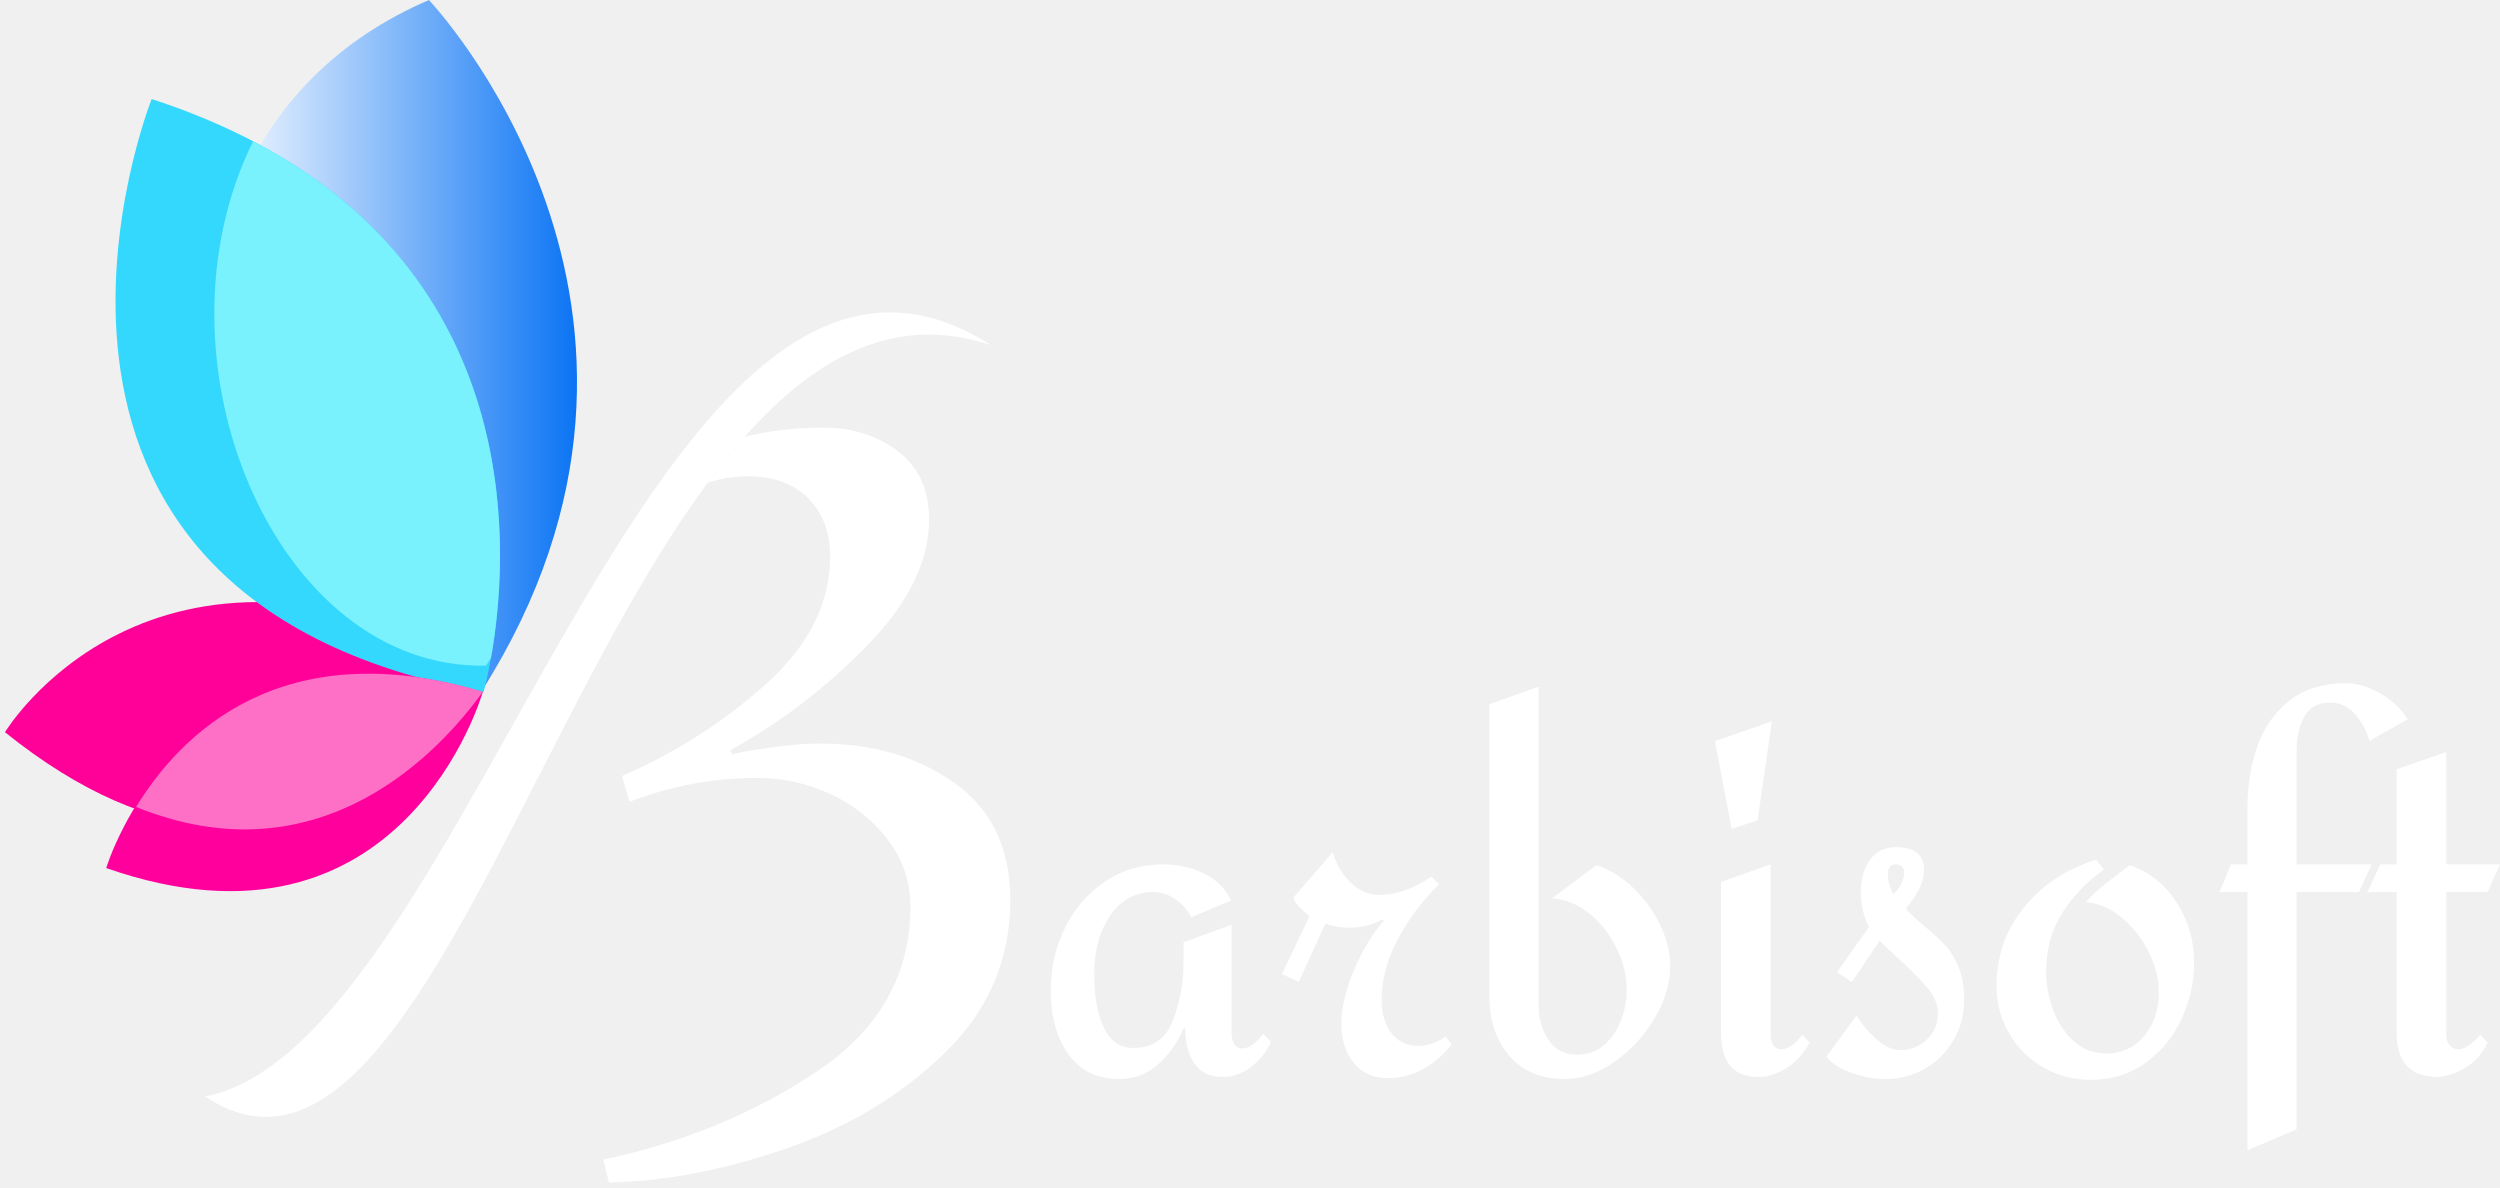
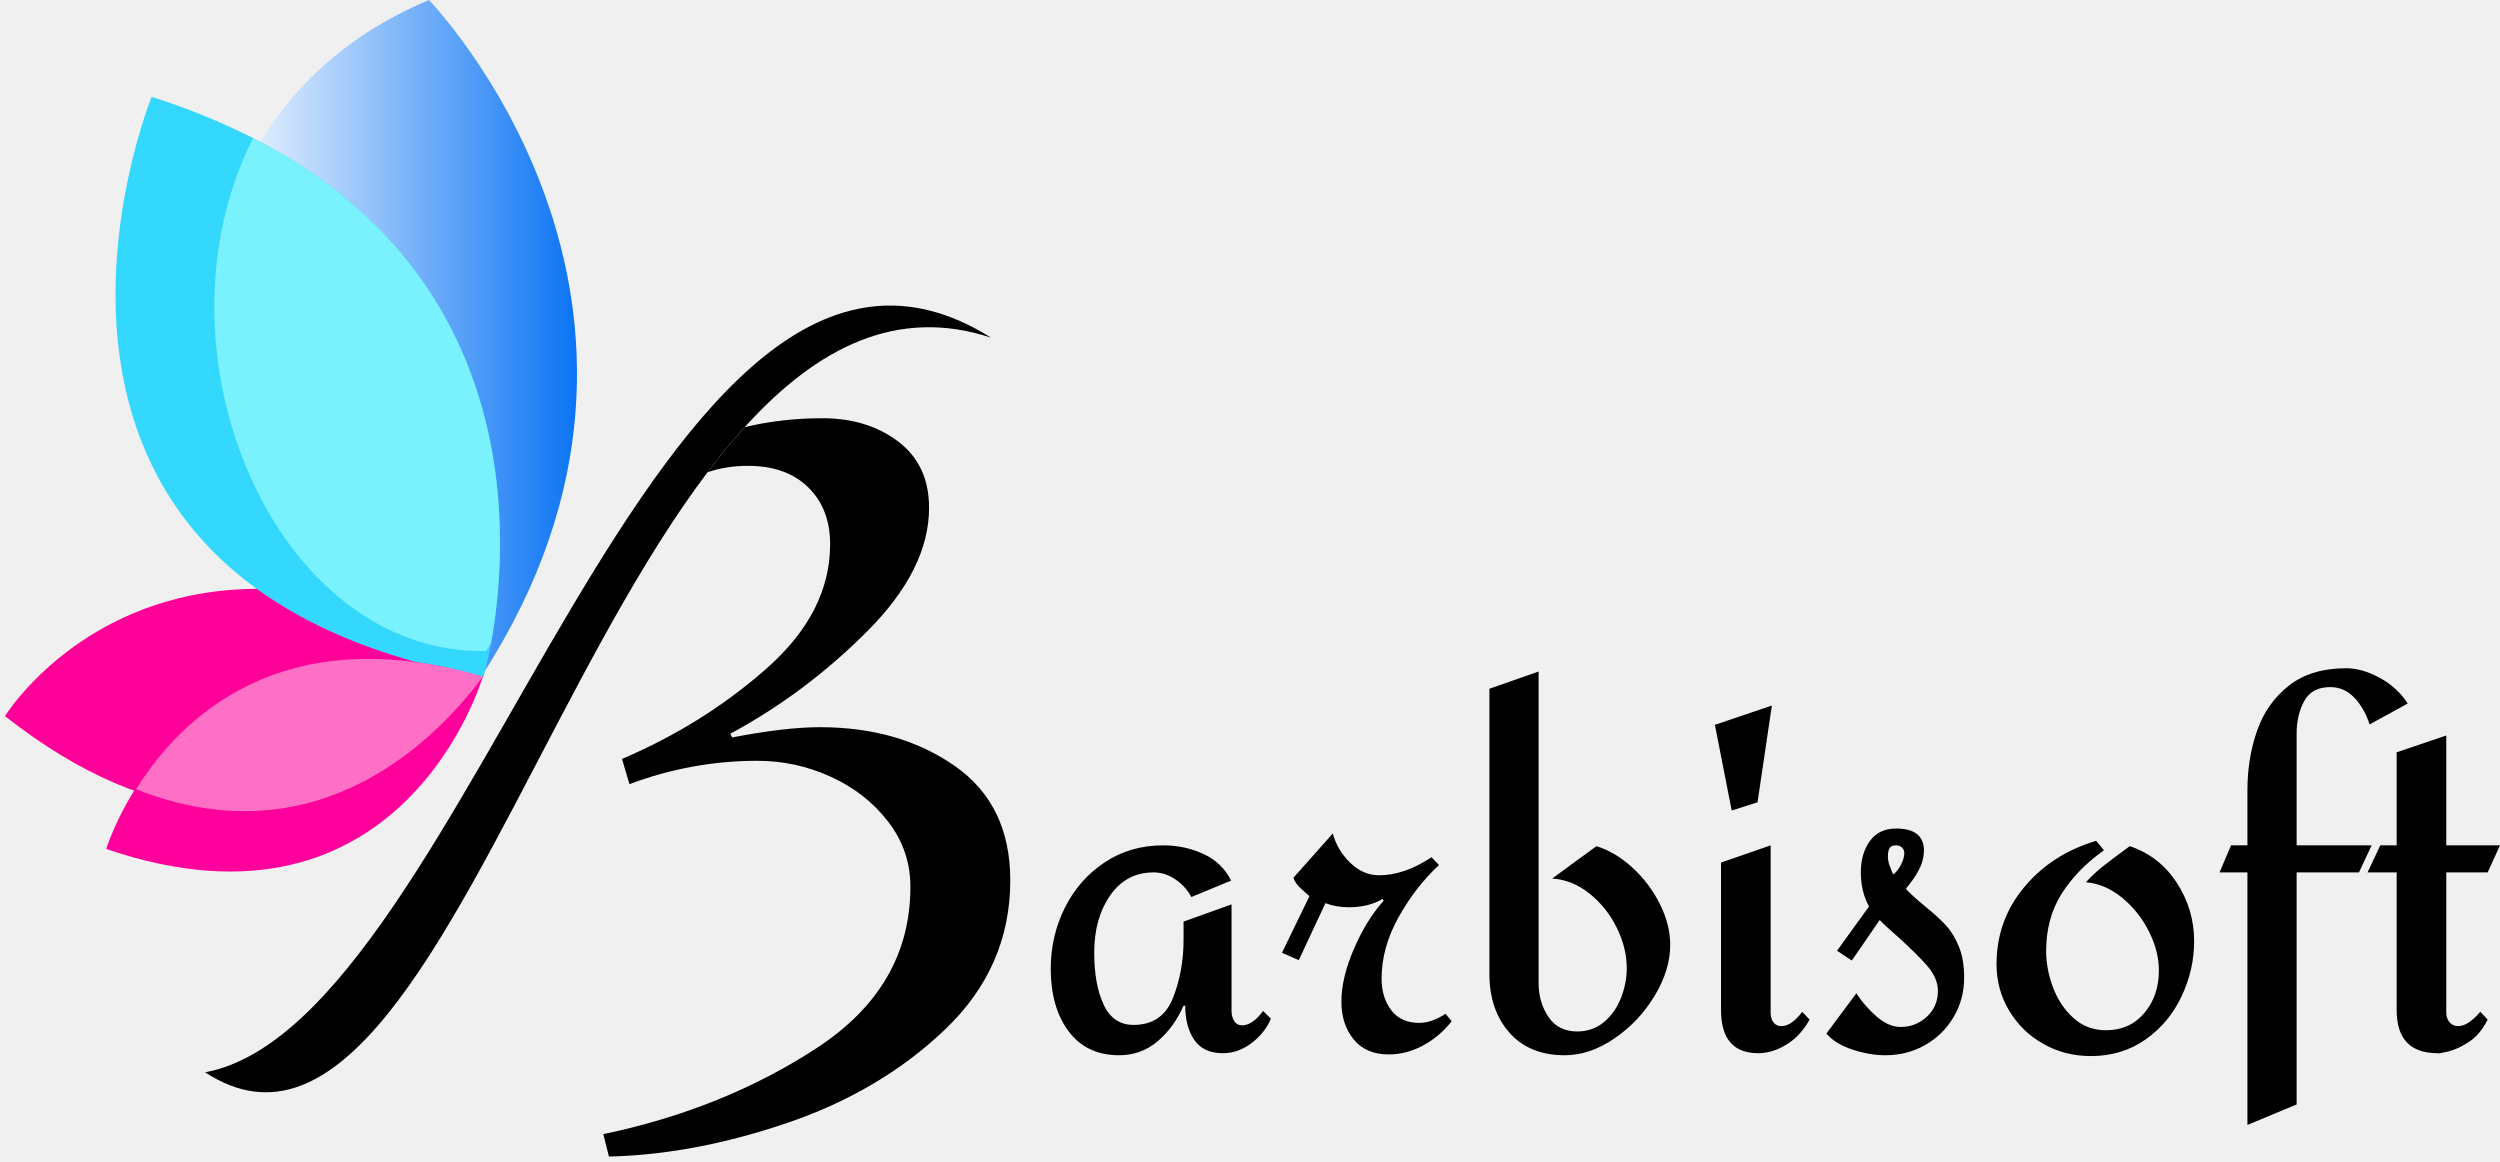
- <svg xmlns="http://www.w3.org/2000/svg" width="80" height="38" viewBox="0 0 80 38" fill="none">
-   <path fill-rule="evenodd" clip-rule="evenodd" d="M37.219 27.66C37.682 27.66 38.113 27.754 38.511 27.942C38.909 28.13 39.204 28.42 39.396 28.814L38.124 29.35C38.001 29.118 37.831 28.925 37.612 28.773C37.394 28.621 37.162 28.545 36.917 28.545C36.331 28.545 35.867 28.796 35.526 29.297C35.185 29.797 35.015 30.423 35.015 31.175C35.015 31.863 35.115 32.429 35.316 32.871C35.517 33.314 35.837 33.535 36.274 33.535C36.886 33.535 37.306 33.242 37.533 32.657C37.761 32.071 37.874 31.434 37.874 30.745V30.155L39.409 29.592V33.079C39.409 33.205 39.438 33.314 39.495 33.408C39.552 33.502 39.637 33.549 39.751 33.549C39.969 33.549 40.192 33.392 40.42 33.079L40.669 33.334C40.538 33.647 40.33 33.913 40.046 34.132C39.761 34.352 39.458 34.461 39.134 34.461C38.714 34.461 38.408 34.316 38.216 34.025C38.023 33.734 37.927 33.361 37.927 32.905H37.874C37.665 33.388 37.385 33.779 37.035 34.079C36.685 34.378 36.278 34.528 35.815 34.528C35.115 34.528 34.575 34.267 34.195 33.743C33.814 33.22 33.624 32.538 33.624 31.698C33.624 30.982 33.775 30.316 34.077 29.699C34.378 29.082 34.803 28.588 35.349 28.217C35.896 27.846 36.519 27.66 37.219 27.66ZM44.276 29.471C43.909 29.891 43.592 30.417 43.325 31.047C43.059 31.678 42.925 32.252 42.925 32.771C42.925 33.272 43.056 33.685 43.319 34.012C43.581 34.338 43.953 34.501 44.434 34.501C44.819 34.501 45.188 34.403 45.542 34.206C45.897 34.009 46.201 33.746 46.454 33.415L46.258 33.173C45.96 33.37 45.68 33.468 45.418 33.468C45.024 33.468 44.725 33.33 44.519 33.053C44.314 32.775 44.211 32.431 44.211 32.02C44.211 31.349 44.39 30.683 44.749 30.021C45.107 29.359 45.54 28.787 46.048 28.304L45.811 28.049C45.225 28.443 44.666 28.639 44.132 28.639C43.791 28.639 43.483 28.503 43.207 28.23C42.932 27.957 42.746 27.638 42.65 27.271L41.39 28.72C41.425 28.845 41.513 28.97 41.653 29.095C41.793 29.221 41.876 29.297 41.902 29.323L41.023 31.175L41.561 31.416L42.414 29.552C42.641 29.641 42.89 29.686 43.161 29.686C43.581 29.686 43.94 29.596 44.237 29.417L44.276 29.471ZM53.447 30.92C53.447 31.465 53.28 32.02 52.948 32.583C52.616 33.146 52.187 33.611 51.663 33.978C51.138 34.345 50.609 34.528 50.075 34.528C49.314 34.528 48.722 34.28 48.297 33.784C47.873 33.287 47.661 32.65 47.661 31.872V22.536L49.236 21.973V32.167C49.236 32.587 49.34 32.956 49.55 33.274C49.76 33.591 50.066 33.75 50.469 33.75C50.801 33.75 51.087 33.647 51.328 33.441C51.568 33.236 51.75 32.972 51.872 32.65C51.995 32.328 52.056 32.006 52.056 31.684C52.056 31.237 51.949 30.792 51.735 30.35C51.52 29.907 51.23 29.536 50.862 29.236C50.495 28.937 50.097 28.773 49.668 28.747L51.085 27.687C51.487 27.812 51.87 28.045 52.233 28.384C52.596 28.724 52.889 29.12 53.112 29.572C53.335 30.023 53.447 30.473 53.447 30.92ZM56.241 26.252L55.414 26.52L54.877 23.716L56.7 23.086L56.241 26.252ZM56.661 33.133C56.661 33.267 56.691 33.374 56.752 33.455C56.814 33.535 56.897 33.576 57.002 33.576C57.22 33.576 57.444 33.419 57.671 33.106L57.907 33.361C57.715 33.719 57.468 33.992 57.166 34.179C56.864 34.367 56.565 34.461 56.267 34.461C55.471 34.461 55.073 33.992 55.073 33.053V28.224L56.661 27.66V33.133ZM60.675 27.11C61.27 27.11 61.567 27.352 61.567 27.834C61.558 28.049 61.515 28.237 61.436 28.398C61.357 28.559 61.272 28.702 61.18 28.827C61.088 28.952 61.025 29.037 60.99 29.082C61.104 29.216 61.309 29.408 61.606 29.659C61.878 29.882 62.096 30.086 62.263 30.269C62.429 30.453 62.569 30.685 62.682 30.967C62.796 31.248 62.853 31.59 62.853 31.993C62.853 32.458 62.741 32.885 62.518 33.274C62.295 33.663 61.991 33.969 61.606 34.193C61.222 34.416 60.797 34.528 60.334 34.528C59.993 34.528 59.639 34.465 59.271 34.34C58.904 34.215 58.629 34.041 58.445 33.817L59.403 32.502C59.586 32.789 59.805 33.044 60.059 33.267C60.312 33.491 60.566 33.602 60.819 33.602C61.143 33.602 61.423 33.491 61.659 33.267C61.895 33.044 62.013 32.762 62.013 32.422C62.013 32.145 61.9 31.872 61.672 31.604C61.445 31.336 61.121 31.009 60.701 30.625C60.413 30.365 60.229 30.191 60.15 30.102L59.258 31.429L58.786 31.108L59.809 29.659C59.634 29.337 59.547 28.966 59.547 28.545C59.547 28.134 59.643 27.792 59.836 27.519C60.028 27.247 60.308 27.11 60.675 27.11ZM60.675 27.66C60.57 27.66 60.5 27.691 60.465 27.754C60.43 27.817 60.413 27.906 60.413 28.022C60.413 28.121 60.43 28.219 60.465 28.317C60.5 28.416 60.539 28.514 60.583 28.613C60.679 28.541 60.763 28.434 60.833 28.291C60.903 28.148 60.938 28.022 60.938 27.915C60.938 27.843 60.913 27.783 60.865 27.734C60.817 27.685 60.754 27.66 60.675 27.66ZM67.326 27.821C66.749 28.241 66.296 28.718 65.969 29.25C65.641 29.782 65.477 30.405 65.477 31.121C65.477 31.514 65.551 31.912 65.7 32.315C65.848 32.717 66.067 33.05 66.356 33.314C66.644 33.578 66.99 33.71 67.392 33.71C67.899 33.71 68.308 33.522 68.618 33.146C68.929 32.771 69.084 32.306 69.084 31.751C69.084 31.331 68.977 30.904 68.763 30.47C68.549 30.037 68.262 29.67 67.903 29.37C67.545 29.071 67.16 28.903 66.749 28.867C66.933 28.662 67.132 28.474 67.346 28.304C67.56 28.134 67.829 27.928 68.153 27.687C68.782 27.902 69.283 28.299 69.655 28.881C70.027 29.462 70.212 30.102 70.212 30.799C70.212 31.416 70.079 32.015 69.812 32.596C69.546 33.178 69.161 33.649 68.658 34.012C68.155 34.374 67.571 34.555 66.906 34.555C66.356 34.555 65.85 34.423 65.391 34.159C64.932 33.895 64.567 33.533 64.296 33.073C64.025 32.612 63.889 32.105 63.889 31.55C63.889 30.593 64.184 29.753 64.775 29.028C65.365 28.304 66.132 27.799 67.077 27.512L67.326 27.821ZM75.079 21.865C75.421 21.865 75.779 21.97 76.155 22.18C76.531 22.391 76.829 22.67 77.047 23.019L75.827 23.703C75.714 23.345 75.55 23.052 75.335 22.824C75.121 22.596 74.865 22.482 74.568 22.482C74.174 22.482 73.897 22.634 73.735 22.938C73.573 23.242 73.492 23.596 73.492 23.998V27.66H75.893L75.486 28.545H73.492V36.138L71.918 36.809V28.545H71.026L71.393 27.66H71.918V25.849C71.918 25.161 72.021 24.515 72.226 23.911C72.432 23.307 72.771 22.815 73.243 22.435C73.715 22.055 74.327 21.865 75.079 21.865ZM78.281 28.545V33.133C78.281 33.258 78.316 33.363 78.385 33.448C78.455 33.533 78.547 33.576 78.661 33.576C78.871 33.576 79.107 33.419 79.369 33.106L79.606 33.361C79.448 33.683 79.251 33.924 79.015 34.085C78.779 34.246 78.552 34.354 78.333 34.407C78.114 34.461 78.005 34.479 78.005 34.461C77.13 34.461 76.693 33.992 76.693 33.053V28.545H75.762L76.168 27.66H76.693V24.615L78.281 24.065V27.66H79.999L79.606 28.545H78.281Z" fill="white" />
-   <path d="M13.725 0.001C13.725 0.001 23.157 9.915 15.408 22.125C6.528 22.314 2.102 4.993 13.725 0.001Z" fill="url(#paint0_linear_139_2)" />
-   <path fill-rule="evenodd" clip-rule="evenodd" d="M6.563 35.086C15.063 33.469 20.972 4.145 31.714 11.048C19.671 6.975 15.118 40.809 6.563 35.086Z" fill="white" />
-   <path fill-rule="evenodd" clip-rule="evenodd" d="M0.159 23.431C0.159 23.431 4.797 15.717 15.58 21.285C15.58 21.285 10.004 31.344 0.159 23.431Z" fill="#FF0098" />
-   <path fill-rule="evenodd" clip-rule="evenodd" d="M15.468 22.16C15.468 22.16 19.596 7.97 4.853 3.169C4.853 3.169 -1.473 19.052 15.468 22.16Z" fill="#34D8FD" />
-   <path fill-rule="evenodd" clip-rule="evenodd" d="M8.1 4.521C4.642 11.504 8.816 21.444 15.554 21.3C15.608 21.216 15.661 21.132 15.713 21.047C16.265 17.949 16.943 9.144 8.1 4.521Z" fill="#79F2FD" />
-   <path fill-rule="evenodd" clip-rule="evenodd" d="M3.399 27.778C3.399 27.778 5.927 19.285 15.449 22.144C15.449 22.144 12.904 31.1 3.399 27.778V27.778Z" fill="#FF009C" />
-   <path d="M15.451 22.137C8.995 20.213 5.763 23.513 4.354 25.823C10.294 28.228 14.134 23.97 15.451 22.137Z" fill="url(#paint1_linear_139_2)" />
-   <path fill-rule="evenodd" clip-rule="evenodd" d="M25.862 15.944C26.33 16.413 26.564 17.034 26.564 17.808C26.564 19.294 25.887 20.648 24.533 21.869C23.179 23.091 21.636 24.078 19.904 24.832L20.143 25.656C21.477 25.147 22.841 24.893 24.235 24.893C25.051 24.893 25.832 25.066 26.579 25.412C27.326 25.758 27.938 26.247 28.416 26.878C28.894 27.509 29.133 28.222 29.133 29.016C29.133 31.194 28.137 32.95 26.146 34.284C24.155 35.617 21.875 36.559 19.306 37.109L19.486 37.842C21.298 37.801 23.199 37.434 25.19 36.742C27.181 36.05 28.869 35.027 30.253 33.673C31.637 32.319 32.329 30.695 32.329 28.802C32.329 27.153 31.736 25.906 30.552 25.061C29.367 24.216 27.928 23.793 26.236 23.793C25.499 23.793 24.563 23.905 23.428 24.129L23.368 24.007C24.961 23.132 26.42 22.017 27.744 20.663C29.068 19.309 29.73 17.96 29.73 16.616C29.73 15.68 29.402 14.957 28.745 14.448C28.087 13.939 27.281 13.685 26.325 13.685C25.451 13.685 24.619 13.782 23.83 13.976C23.425 14.433 23.029 14.928 22.641 15.453C23.036 15.312 23.468 15.242 23.936 15.242C24.752 15.242 25.395 15.476 25.862 15.944V15.944Z" fill="white" />
+ <svg xmlns="http://www.w3.org/2000/svg" width="409" height="190" viewBox="0 0 409 190" fill="none">
+   <path fill-rule="evenodd" clip-rule="evenodd" d="M190.28 138.3C192.649 138.3 194.852 138.769 196.886 139.708C198.921 140.647 200.43 142.1 201.413 144.068L194.908 146.751C194.282 145.588 193.41 144.627 192.292 143.866C191.174 143.106 189.989 142.726 188.737 142.726C185.741 142.726 183.371 143.978 181.628 146.482C179.884 148.986 179.012 152.116 179.012 155.872C179.012 159.315 179.526 162.143 180.555 164.356C181.583 166.569 183.215 167.676 185.451 167.676C188.581 167.676 190.727 166.212 191.89 163.283C193.052 160.355 193.633 157.169 193.633 153.726V150.775L201.48 147.958V165.396C201.48 166.022 201.626 166.57 201.916 167.039C202.207 167.509 202.643 167.743 203.224 167.743C204.342 167.743 205.482 166.961 206.645 165.396L207.919 166.67C207.248 168.235 206.186 169.565 204.733 170.661C203.28 171.756 201.726 172.304 200.072 172.304C197.926 172.304 196.361 171.578 195.377 170.124C194.393 168.671 193.902 166.804 193.902 164.524H193.633C192.56 166.939 191.129 168.895 189.341 170.393C187.552 171.891 185.473 172.639 183.103 172.639C179.526 172.639 176.765 171.332 174.82 168.716C172.875 166.1 171.902 162.691 171.902 158.488C171.902 154.911 172.674 151.579 174.216 148.494C175.759 145.409 177.928 142.939 180.722 141.083C183.517 139.227 186.703 138.3 190.28 138.3ZM226.363 147.354C224.485 149.456 222.865 152.082 221.501 155.235C220.137 158.387 219.455 161.26 219.455 163.853C219.455 166.357 220.126 168.425 221.467 170.057C222.809 171.689 224.709 172.505 227.168 172.505C229.136 172.505 231.025 172.014 232.836 171.03C234.646 170.046 236.201 168.727 237.497 167.073L236.491 165.865C234.971 166.849 233.54 167.341 232.198 167.341C230.186 167.341 228.655 166.648 227.604 165.262C226.554 163.876 226.028 162.154 226.028 160.098C226.028 156.744 226.945 153.413 228.778 150.104C230.611 146.795 232.824 143.933 235.418 141.519L234.211 140.245C231.215 142.212 228.353 143.196 225.625 143.196C223.882 143.196 222.306 142.514 220.897 141.15C219.489 139.786 218.539 138.188 218.047 136.354L211.608 143.598C211.787 144.224 212.234 144.85 212.95 145.476C213.665 146.102 214.09 146.482 214.224 146.616L209.73 155.872L212.48 157.079L216.84 147.757C218.002 148.204 219.277 148.427 220.662 148.427C222.809 148.427 224.642 147.98 226.162 147.086L226.363 147.354ZM273.245 154.598C273.245 157.325 272.396 160.098 270.697 162.914C268.998 165.731 266.807 168.056 264.124 169.889C261.441 171.723 258.736 172.639 256.008 172.639C252.118 172.639 249.089 171.399 246.921 168.917C244.752 166.436 243.668 163.25 243.668 159.36V112.679L251.716 109.862V160.835C251.716 162.937 252.253 164.781 253.326 166.368C254.399 167.956 255.964 168.749 258.02 168.749C259.719 168.749 261.184 168.235 262.414 167.207C263.643 166.178 264.571 164.859 265.197 163.25C265.823 161.64 266.136 160.03 266.136 158.421C266.136 156.185 265.588 153.96 264.493 151.747C263.397 149.534 261.911 147.678 260.033 146.18C258.155 144.682 256.12 143.866 253.929 143.732L261.173 138.434C263.23 139.06 265.186 140.222 267.041 141.921C268.897 143.62 270.395 145.599 271.535 147.857C272.675 150.115 273.245 152.362 273.245 154.598ZM287.531 131.257L283.306 132.599L280.556 118.581L289.879 115.429L287.531 131.257ZM289.677 165.664C289.677 166.335 289.834 166.871 290.147 167.274C290.46 167.676 290.885 167.877 291.421 167.877C292.539 167.877 293.679 167.095 294.842 165.53L296.049 166.804C295.066 168.593 293.802 169.957 292.26 170.896C290.717 171.835 289.186 172.304 287.665 172.304C283.597 172.304 281.562 169.957 281.562 165.262V141.117L289.677 138.3V165.664ZM310.201 135.55C313.242 135.55 314.762 136.757 314.762 139.172C314.717 140.245 314.493 141.184 314.091 141.988C313.689 142.793 313.253 143.509 312.783 144.135C312.314 144.761 311.99 145.186 311.811 145.409C312.392 146.08 313.443 147.041 314.963 148.293C316.349 149.411 317.467 150.428 318.316 151.345C319.166 152.261 319.881 153.424 320.463 154.832C321.044 156.241 321.335 157.951 321.335 159.963C321.335 162.288 320.764 164.423 319.624 166.368C318.484 168.313 316.93 169.845 314.963 170.963C312.996 172.081 310.827 172.639 308.457 172.639C306.713 172.639 304.902 172.326 303.024 171.701C301.147 171.074 299.738 170.203 298.799 169.085L303.695 162.512C304.634 163.943 305.752 165.217 307.049 166.335C308.345 167.453 309.642 168.012 310.939 168.012C312.593 168.012 314.024 167.453 315.231 166.335C316.439 165.217 317.042 163.809 317.042 162.109C317.042 160.723 316.461 159.36 315.298 158.018C314.136 156.677 312.481 155.045 310.335 153.122C308.86 151.825 307.921 150.953 307.518 150.507L302.957 157.146L300.543 155.536L305.774 148.293C304.88 146.683 304.433 144.828 304.433 142.726C304.433 140.669 304.925 138.959 305.908 137.595C306.892 136.232 308.323 135.55 310.201 135.55ZM310.201 138.3C309.665 138.3 309.307 138.456 309.128 138.769C308.949 139.082 308.859 139.529 308.859 140.11C308.859 140.603 308.949 141.094 309.128 141.586C309.307 142.078 309.508 142.57 309.732 143.061C310.223 142.704 310.648 142.167 311.006 141.452C311.364 140.737 311.543 140.11 311.543 139.574C311.543 139.216 311.419 138.914 311.173 138.668C310.928 138.423 310.603 138.3 310.201 138.3ZM344.205 139.104C341.254 141.206 338.94 143.587 337.263 146.247C335.587 148.908 334.749 152.027 334.749 155.604C334.749 157.571 335.129 159.561 335.889 161.573C336.649 163.585 337.767 165.251 339.242 166.569C340.718 167.889 342.484 168.548 344.541 168.548C347.134 168.548 349.225 167.609 350.812 165.731C352.399 163.853 353.193 161.528 353.193 158.756C353.193 156.654 352.645 154.52 351.55 152.351C350.454 150.182 348.99 148.349 347.156 146.851C345.323 145.353 343.356 144.515 341.254 144.336C342.193 143.308 343.211 142.368 344.306 141.519C345.402 140.669 346.776 139.641 348.431 138.434C351.65 139.507 354.21 141.496 356.11 144.403C358.011 147.309 358.961 150.506 358.961 153.994C358.961 157.079 358.279 160.075 356.915 162.981C355.552 165.888 353.584 168.246 351.013 170.057C348.442 171.868 345.457 172.774 342.059 172.774C339.242 172.774 336.66 172.114 334.313 170.795C331.965 169.476 330.098 167.665 328.712 165.362C327.326 163.06 326.633 160.522 326.633 157.75C326.633 152.965 328.142 148.763 331.16 145.141C334.179 141.519 338.102 138.993 342.931 137.562L344.205 139.104ZM383.844 109.325C385.587 109.325 387.421 109.851 389.343 110.902C391.266 111.952 392.786 113.35 393.904 115.094L387.667 118.514C387.085 116.725 386.247 115.261 385.151 114.121C384.056 112.981 382.748 112.41 381.228 112.41C379.216 112.41 377.796 113.171 376.969 114.691C376.142 116.211 375.728 117.978 375.728 119.99V138.3H388.002L385.923 142.726H375.728V180.688L367.68 184.041V142.726H363.119L364.997 138.3H367.68V129.245C367.68 125.802 368.205 122.572 369.256 119.553C370.307 116.535 372.039 114.076 374.454 112.176C376.868 110.276 379.998 109.325 383.844 109.325ZM400.209 142.726V165.664C400.209 166.29 400.388 166.816 400.745 167.24C401.103 167.665 401.573 167.877 402.154 167.877C403.227 167.877 404.434 167.095 405.776 165.53L406.983 166.804C406.178 168.414 405.172 169.621 403.965 170.426C402.757 171.231 401.595 171.767 400.477 172.036C399.359 172.304 398.8 172.394 398.8 172.304C394.329 172.304 392.093 169.957 392.093 165.262V142.726H387.331L389.41 138.3H392.093V123.075L400.209 120.325V138.3H408.995L406.983 142.726H400.209Z" fill="black" />
+   <path d="M70.17 0.005C70.17 0.005 118.39 49.574 78.77 110.626C33.374 111.569 10.745 24.963 70.17 0.005Z" fill="url(#paint0_linear_27_2)" />
+   <path fill-rule="evenodd" clip-rule="evenodd" d="M33.555 175.429C77.008 167.345 107.218 20.725 162.139 55.242C100.566 34.875 77.292 204.044 33.555 175.429Z" fill="black" />
+   <path fill-rule="evenodd" clip-rule="evenodd" d="M0.813 117.155C0.813 117.155 24.526 78.585 79.654 106.424C79.654 106.424 51.148 156.722 0.813 117.155Z" fill="#FF0098" />
+   <path fill-rule="evenodd" clip-rule="evenodd" d="M79.079 110.798C79.079 110.798 100.186 39.85 24.809 15.844C24.809 15.844 -7.53 95.257 79.079 110.798Z" fill="#34D8FD" />
+   <path fill-rule="evenodd" clip-rule="evenodd" d="M41.411 22.601C23.734 57.519 45.072 107.216 79.52 106.501C79.794 106.078 80.064 105.657 80.33 105.236C83.157 89.743 86.621 45.72 41.411 22.601Z" fill="#79F2FD" />
+   <path fill-rule="evenodd" clip-rule="evenodd" d="M17.378 138.892C17.378 138.892 30.303 96.426 78.981 110.718C78.981 110.718 65.971 155.498 17.378 138.892Z" fill="#FF009C" />
+   <path d="M78.993 110.69C45.99 101.067 29.462 117.566 22.26 129.12C52.628 141.143 72.26 119.853 78.993 110.69Z" fill="url(#paint1_linear_27_2)" />
+   <path fill-rule="evenodd" clip-rule="evenodd" d="M132.221 79.724C134.614 82.065 135.81 85.17 135.81 89.039C135.81 96.47 132.349 103.24 125.426 109.348C118.504 115.456 110.615 120.393 101.758 124.159L102.98 128.282C109.8 125.737 116.773 124.465 123.899 124.465C128.073 124.465 132.069 125.33 135.886 127.061C139.704 128.791 142.834 131.234 145.277 134.39C147.72 137.546 148.942 141.109 148.942 145.079C148.942 155.972 143.852 164.752 133.672 171.42C123.492 178.088 111.836 182.796 98.704 185.545L99.62 189.209C108.884 189.006 118.606 187.173 128.786 183.712C138.966 180.251 147.593 175.136 154.668 168.366C161.743 161.596 165.281 153.478 165.281 144.01C165.281 135.765 162.252 129.529 156.195 125.305C150.138 121.08 142.783 118.968 134.13 118.968C130.364 118.968 125.579 119.528 119.776 120.647L119.471 120.037C127.615 115.659 135.072 110.086 141.842 103.316C148.611 96.546 151.996 89.802 151.996 83.083C151.996 78.4 150.316 74.787 146.957 72.242C143.598 69.697 139.475 68.424 134.588 68.424C130.117 68.424 125.865 68.909 121.833 69.88C119.759 72.168 117.733 74.642 115.75 77.266C117.771 76.563 119.979 76.212 122.372 76.212C126.546 76.212 129.829 77.382 132.221 79.724Z" fill="black" />
  <defs>
-     <linearGradient id="paint0_linear_139_2" x1="6.712" y1="0.001" x2="18.464" y2="0.001" gradientUnits="userSpaceOnUse">
+     <linearGradient id="paint0_linear_27_2" x1="34.313" y1="0.005" x2="94.396" y2="0.005" gradientUnits="userSpaceOnUse">
      <stop stop-color="white" />
      <stop offset="1" stop-color="#0B74F4" />
    </linearGradient>
-     <linearGradient id="paint1_linear_139_2" x1="57.585" y1="-47.466" x2="62.131" y2="-45.67" gradientUnits="userSpaceOnUse">
+     <linearGradient id="paint1_linear_27_2" x1="294.404" y1="-237.326" x2="317.502" y2="-227.994" gradientUnits="userSpaceOnUse">
      <stop stop-color="#FE70C6" />
      <stop offset="0.29" stop-color="#FE73C7" />
      <stop offset="1" stop-color="white" />
    </linearGradient>
  </defs>
</svg>
